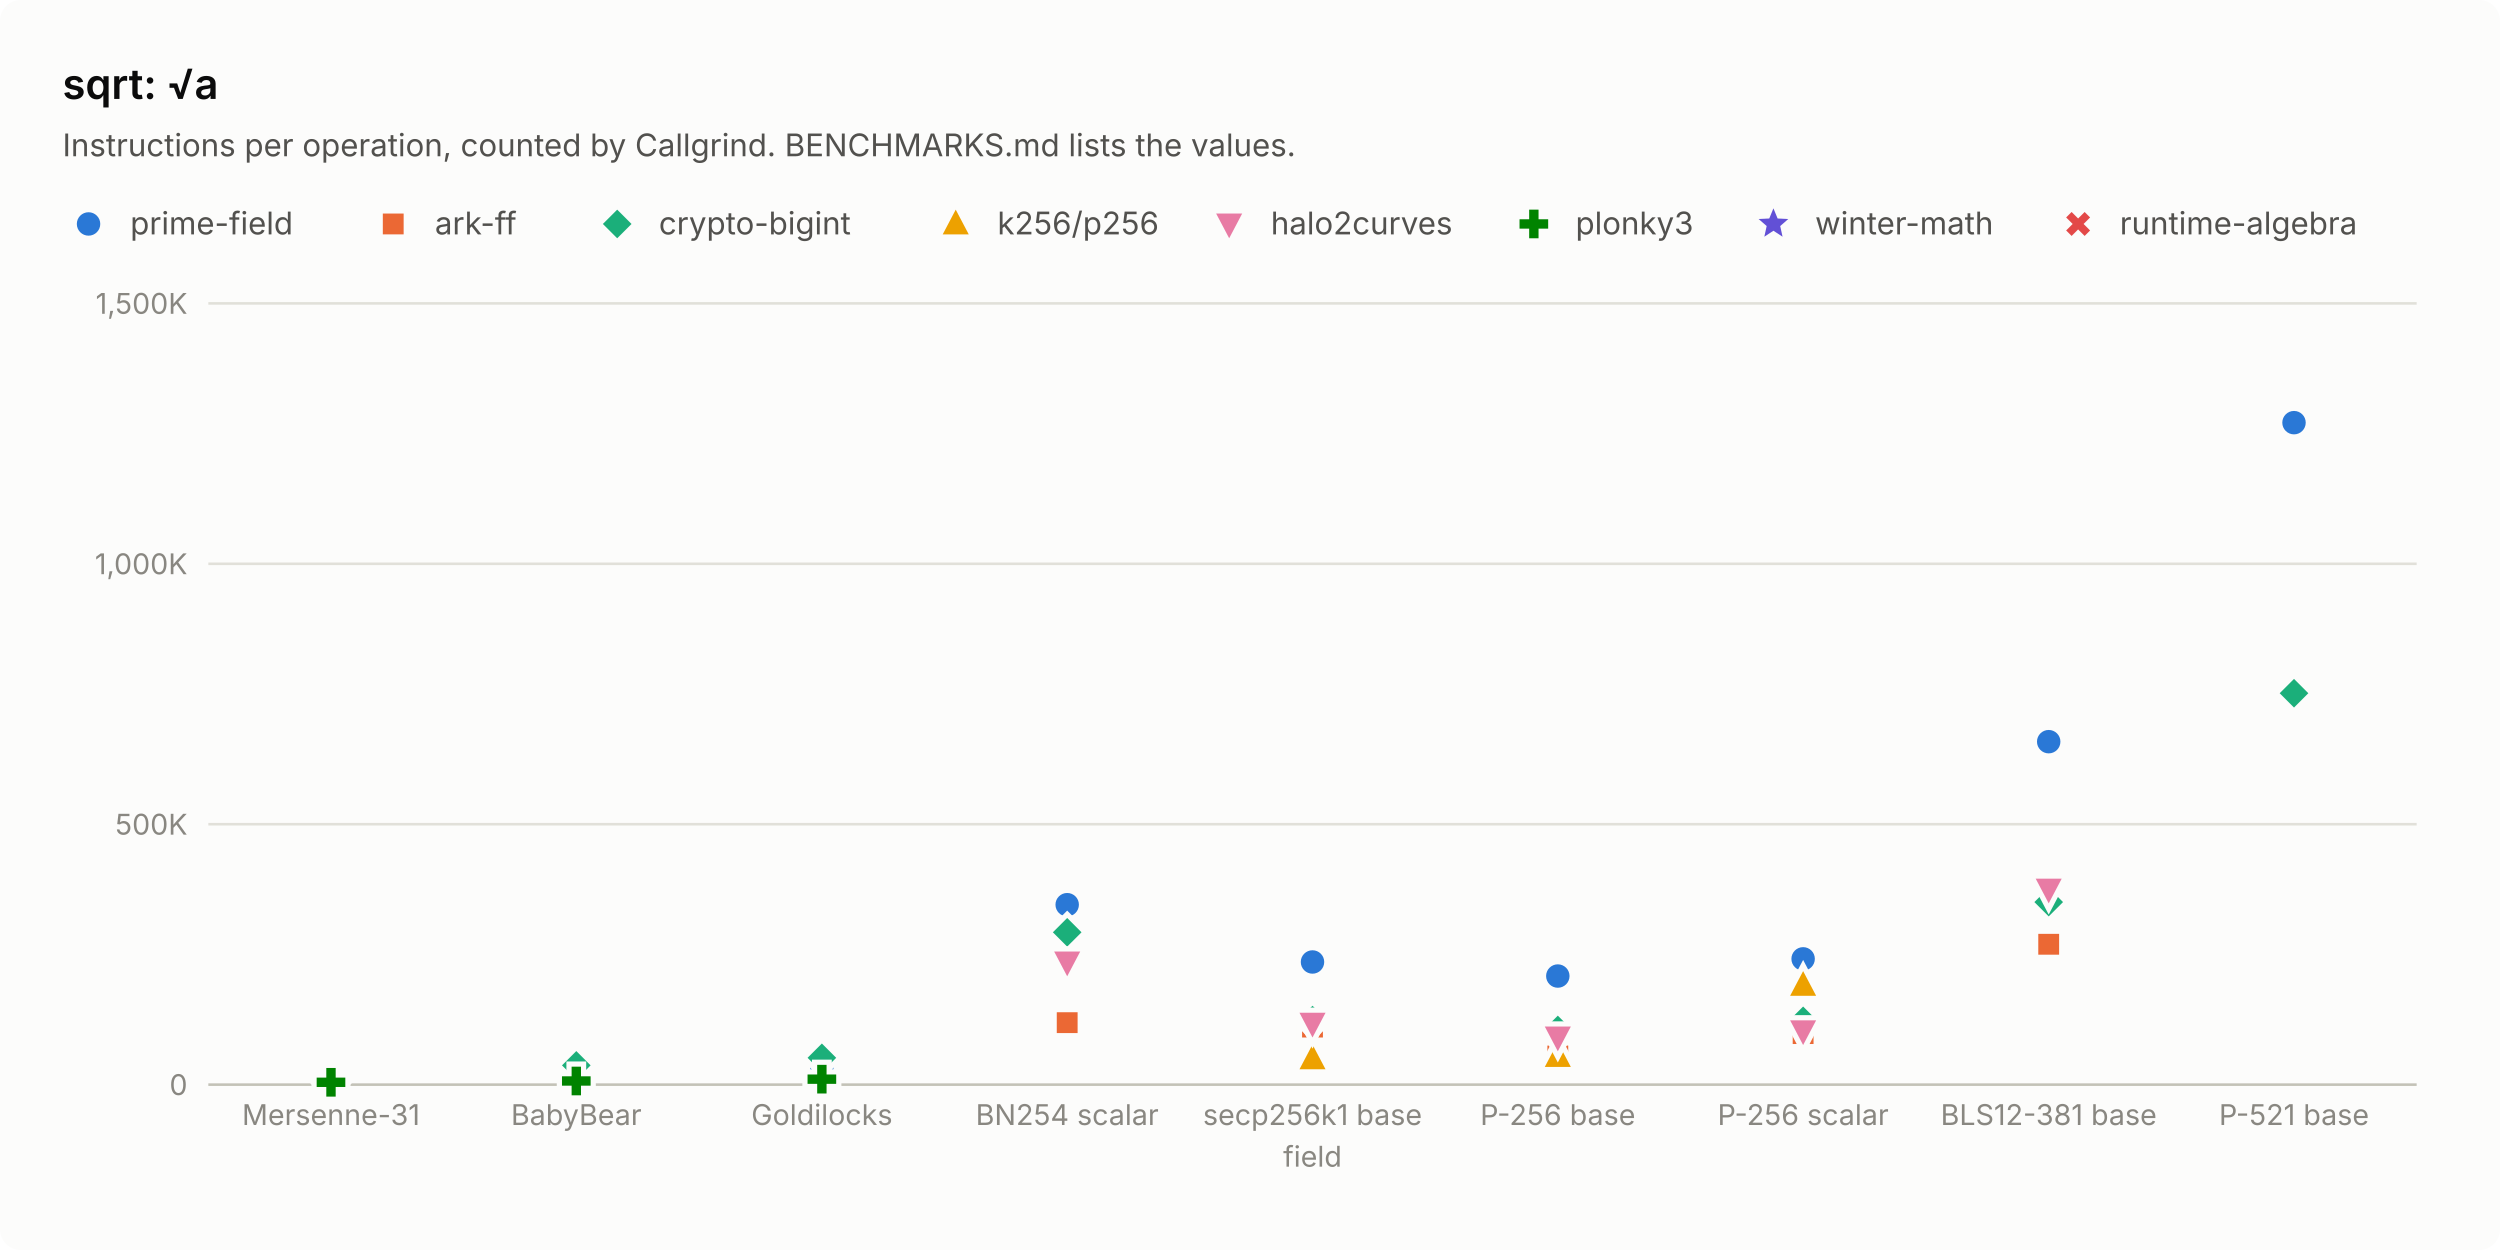
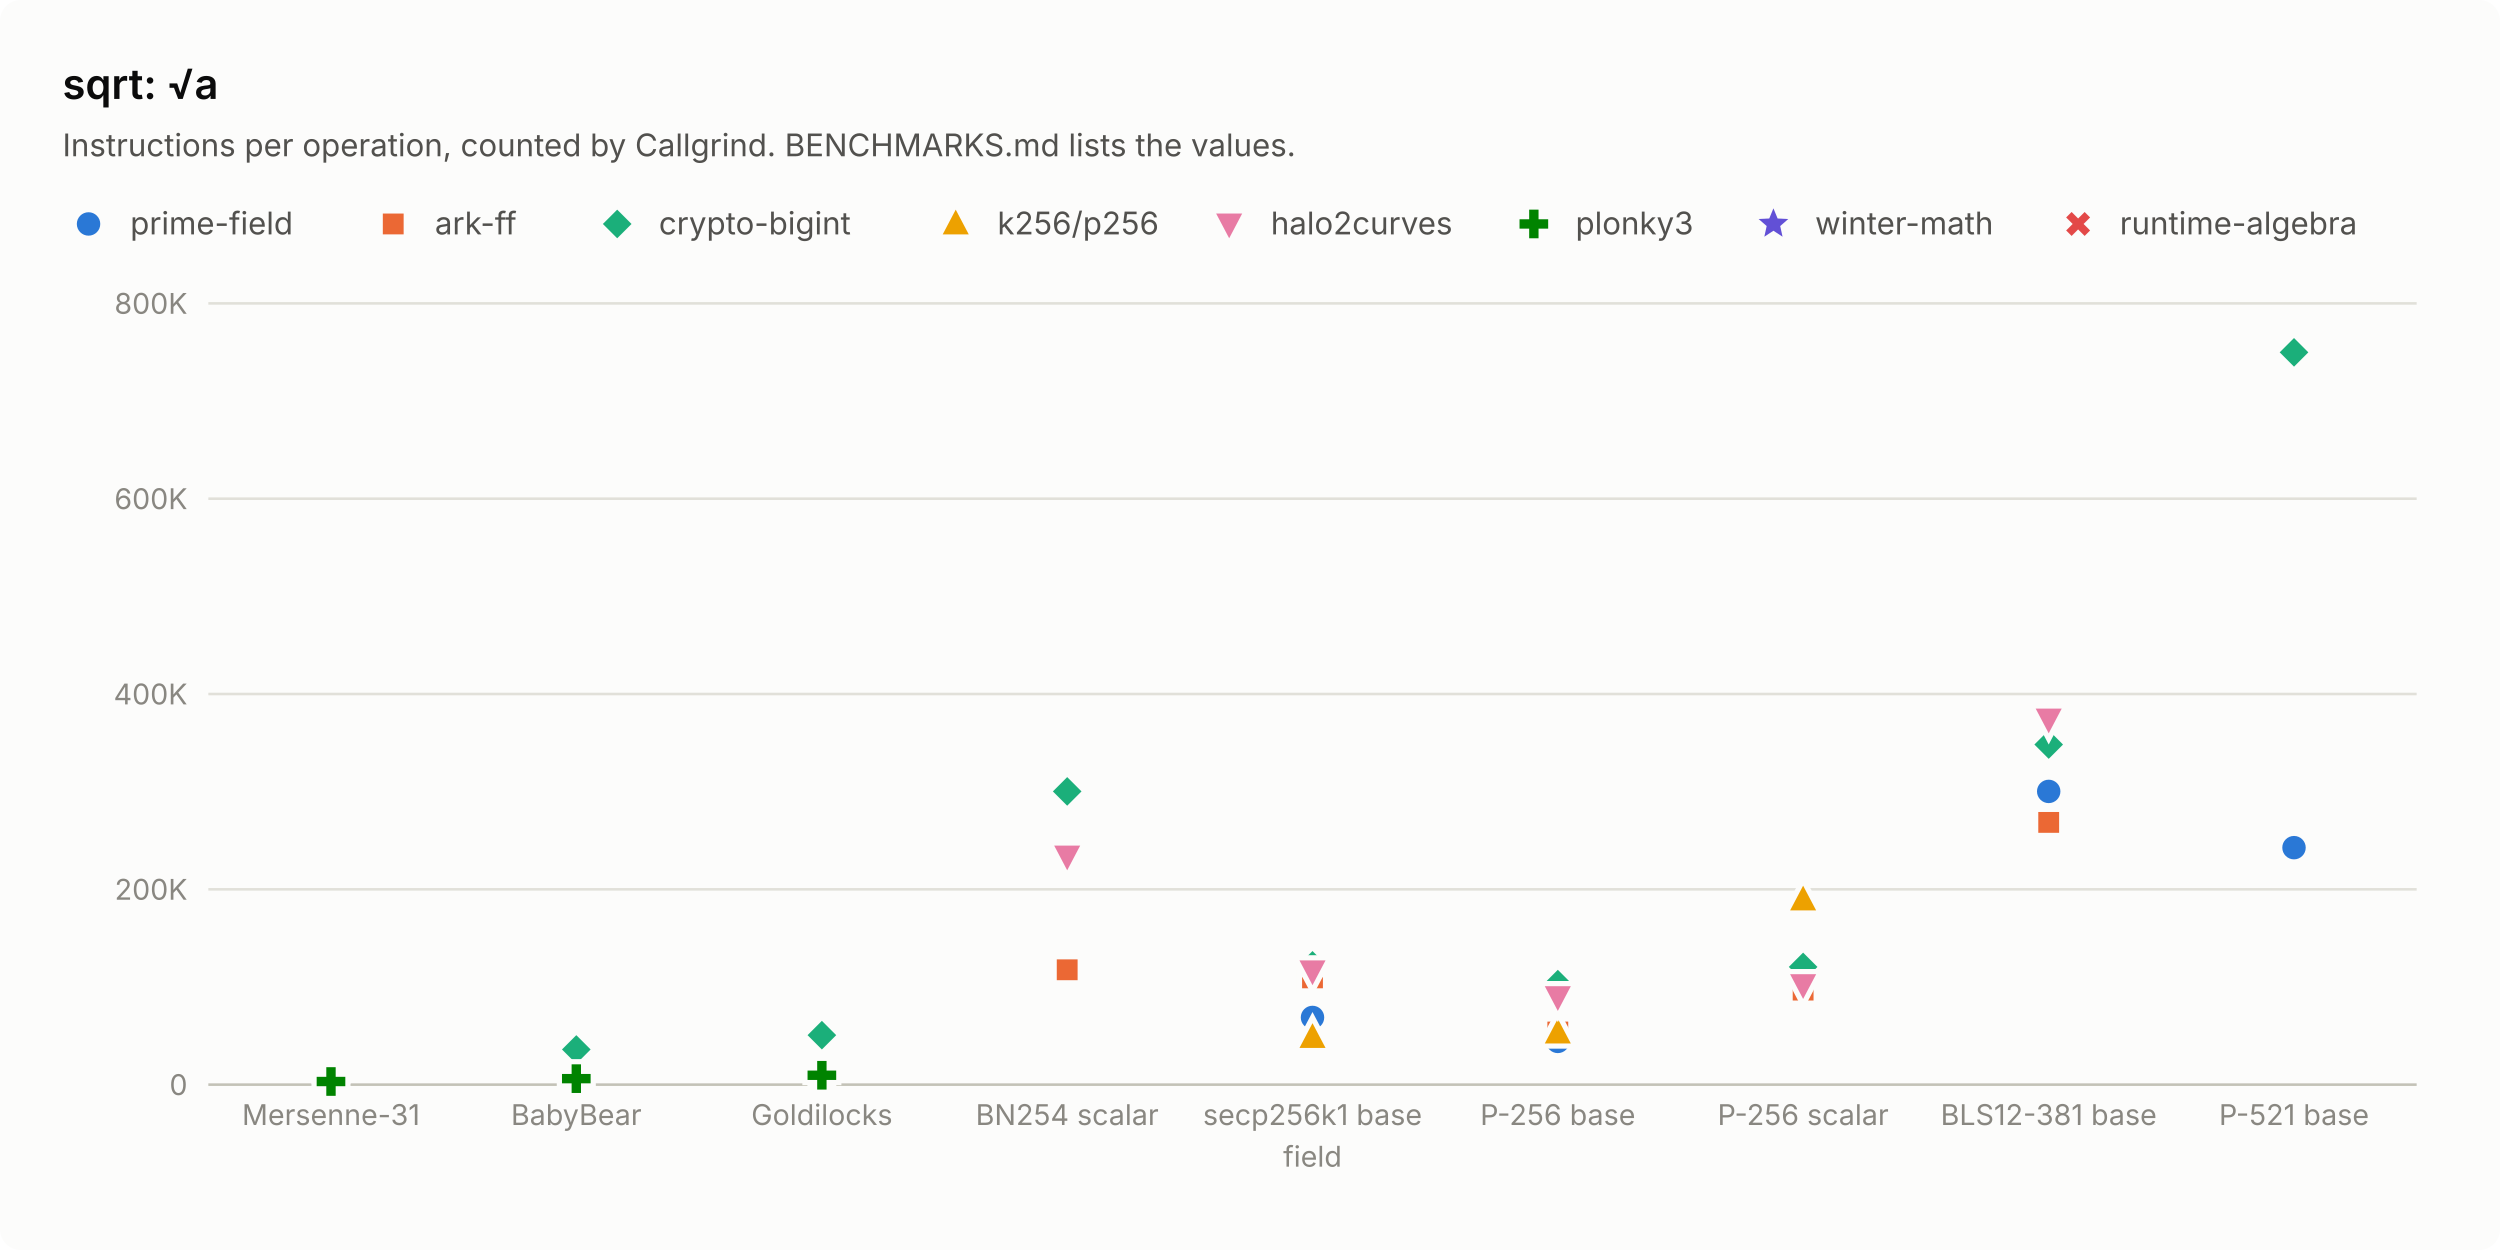
<svg xmlns="http://www.w3.org/2000/svg" width="960" height="480" viewBox="0 0 960 480" role="img" aria-labelledby="title description">
  <style>.grid,.axis{stroke-width:1}.title{font:600 16px system-ui, -apple-system, "Segoe UI", sans-serif}.subtitle,.legend{font:12px system-ui, -apple-system, "Segoe UI", sans-serif}.tick{font:11px system-ui, -apple-system, "Segoe UI", sans-serif;font-variant-numeric:tabular-nums}.line{fill:none;stroke-width:2;stroke-linejoin:round;stroke-linecap:round}.marker{stroke-width:4;paint-order:stroke}.surface{fill:#fcfcfb}.grid{stroke:#e1e0d9}.axis{stroke:#c3c2b7}.title{fill:#0b0b0b}.subtitle,.legend{fill:#52514e}.tick{fill:#898781}.marker{stroke:#fcfcfb}.c0 .line{stroke:#2a78d6}.c0 .marker{fill:#2a78d6}.c1 .line{stroke:#eb6834}.c1 .marker{fill:#eb6834}.c2 .line{stroke:#1baf7a}.c2 .marker{fill:#1baf7a}.c3 .line{stroke:#eda100}.c3 .marker{fill:#eda100}.c4 .line{stroke:#e87ba4}.c4 .marker{fill:#e87ba4}.c5 .line{stroke:#008300}.c5 .marker{fill:#008300}.c6 .line{stroke:#6250d6}.c6 .marker{fill:#6250d6}.c7 .line{stroke:#e34948}.c7 .marker{fill:#e34948}@media (prefers-color-scheme: dark){.surface{fill:#1a1a19}.grid{stroke:#2c2c2a}.axis{stroke:#383835}.title{fill:#f0efec}.subtitle,.legend{fill:#c3c2b7}.tick{fill:#898781}.marker{stroke:#1a1a19}.c0 .line{stroke:#3987e5}.c0 .marker{fill:#3987e5}.c1 .line{stroke:#d95926}.c1 .marker{fill:#d95926}.c2 .line{stroke:#199e70}.c2 .marker{fill:#199e70}.c3 .line{stroke:#c98500}.c3 .marker{fill:#c98500}.c4 .line{stroke:#d55181}.c4 .marker{fill:#d55181}.c5 .line{stroke:#008300}.c5 .marker{fill:#008300}.c6 .line{stroke:#9085e9}.c6 .marker{fill:#9085e9}.c7 .line{stroke:#e66767}.c7 .marker{fill:#e66767}}</style>
  <rect class="surface" width="960" height="480" rx="8" />
  <text class="title" x="24" y="38">sqrt: √a</text>
  <text class="subtitle" x="24" y="60">Instructions per operation, counted by Callgrind. BENCHMARKS.md lists the values.</text>
  <g class="c0">
    <path class="marker" transform="translate(34,86)" d="M0,-4.5A4.5,4.5 0 1 1 0,4.5A4.5,4.5 0 1 1 0,-4.5Z" />
  </g>
  <text class="legend" x="50" y="90">prime-field</text>
  <g class="c1">
    <path class="marker" transform="translate(151,86)" d="M-4,-4H4V4H-4Z" />
  </g>
  <text class="legend" x="167" y="90">ark-ff</text>
  <g class="c2">
    <path class="marker" transform="translate(237,86)" d="M0,-5.5L5.5,0L0,5.5L-5.5,0Z" />
  </g>
  <text class="legend" x="253" y="90">crypto-bigint</text>
  <g class="c3">
    <path class="marker" transform="translate(367,86)" d="M0,-5.5L5,4H-5Z" />
  </g>
  <text class="legend" x="383" y="90">k256/p256</text>
  <g class="c4">
    <path class="marker" transform="translate(472,86)" d="M0,5.5L5,-4H-5Z" />
  </g>
  <text class="legend" x="488" y="90">halo2curves</text>
  <g class="c5">
    <path class="marker" transform="translate(589,86)" d="M-1.8,-5.5H1.8V-1.8H5.5V1.8H1.8V5.5H-1.8V1.8H-5.5V-1.8H-1.8Z" />
  </g>
  <text class="legend" x="605" y="90">plonky3</text>
  <g class="c6">
    <path class="marker" transform="translate(681,86)" d="M0,-6L1.6,-2.1L5.7,-1.9L2.6,0.8L3.5,4.9L0,2.6L-3.5,4.9L-2.6,0.8L-5.7,-1.9L-1.6,-2.1Z" />
  </g>
  <text class="legend" x="697" y="90">winter-math</text>
  <g class="c7">
    <path class="marker" transform="translate(798,86)" d="M-4.6,-2.5L-2.5,-4.6L0,-2.1L2.5,-4.6L4.6,-2.5L2.1,0L4.6,2.5L2.5,4.6L0,2.1L-2.5,4.6L-4.6,2.5L-2.1,0Z" />
  </g>
  <text class="legend" x="814" y="90">runtime-algebra</text>
  <text class="tick" x="72" y="420.5" text-anchor="end">0</text>
-   <path class="grid" d="M80,316.5H928" />
-   <text class="tick" x="72" y="320.5" text-anchor="end">500K</text>
-   <path class="grid" d="M80,216.5H928" />
-   <text class="tick" x="72" y="220.5" text-anchor="end">1,000K</text>
+   <path class="grid" d="M80,341.5H928" />
+   <text class="tick" x="72" y="345.5" text-anchor="end">200K</text>
+   <path class="grid" d="M80,266.5H928" />
+   <text class="tick" x="72" y="270.5" text-anchor="end">400K</text>
+   <path class="grid" d="M80,191.5H928" />
+   <text class="tick" x="72" y="195.5" text-anchor="end">600K</text>
  <path class="grid" d="M80,116.5H928" />
-   <text class="tick" x="72" y="120.5" text-anchor="end">1,500K</text>
+   <text class="tick" x="72" y="120.5" text-anchor="end">800K</text>
  <path class="axis" d="M80,416.5H928" />
  <text class="tick" x="127.1" y="432" text-anchor="middle">Mersenne-31</text>
  <text class="tick" x="221.3" y="432" text-anchor="middle">BabyBear</text>
  <text class="tick" x="315.6" y="432" text-anchor="middle">Goldilocks</text>
  <text class="tick" x="409.8" y="432" text-anchor="middle">BN254 scalar</text>
  <text class="tick" x="504.0" y="432" text-anchor="middle">secp256k1 base</text>
  <text class="tick" x="598.2" y="432" text-anchor="middle">P-256 base</text>
  <text class="tick" x="692.4" y="432" text-anchor="middle">P-256 scalar</text>
  <text class="tick" x="786.7" y="432" text-anchor="middle">BLS12-381 base</text>
  <text class="tick" x="880.9" y="432" text-anchor="middle">P-521 base</text>
  <text class="tick" x="504.0" y="448" text-anchor="middle">field</text>
  <g class="c0">
-     <path class="marker" transform="translate(127.1,414.7)" d="M0,-4.5A4.5,4.5 0 1 1 0,4.5A4.5,4.5 0 1 1 0,-4.5Z" />
-     <path class="marker" transform="translate(221.3,411.6)" d="M0,-4.5A4.5,4.5 0 1 1 0,4.5A4.5,4.5 0 1 1 0,-4.5Z" />
-     <path class="marker" transform="translate(315.6,409.9)" d="M0,-4.5A4.5,4.5 0 1 1 0,4.5A4.5,4.5 0 1 1 0,-4.5Z" />
-     <path class="marker" transform="translate(409.8,347.4)" d="M0,-4.5A4.5,4.5 0 1 1 0,4.5A4.5,4.5 0 1 1 0,-4.5Z" />
-     <path class="marker" transform="translate(504.0,369.4)" d="M0,-4.5A4.5,4.5 0 1 1 0,4.5A4.5,4.5 0 1 1 0,-4.5Z" />
-     <path class="marker" transform="translate(598.2,374.8)" d="M0,-4.5A4.5,4.5 0 1 1 0,4.5A4.5,4.5 0 1 1 0,-4.5Z" />
-     <path class="marker" transform="translate(692.4,368.2)" d="M0,-4.5A4.5,4.5 0 1 1 0,4.5A4.5,4.5 0 1 1 0,-4.5Z" />
-     <path class="marker" transform="translate(786.7,284.8)" d="M0,-4.5A4.5,4.5 0 1 1 0,4.5A4.5,4.5 0 1 1 0,-4.5Z" />
-     <path class="marker" transform="translate(880.9,162.3)" d="M0,-4.5A4.5,4.5 0 1 1 0,4.5A4.5,4.5 0 1 1 0,-4.5Z" />
+     <path class="marker" transform="translate(127.1,415.8)" d="M0,-4.5A4.5,4.5 0 1 1 0,4.5A4.5,4.5 0 1 1 0,-4.5Z" />
+     <path class="marker" transform="translate(221.3,414.6)" d="M0,-4.5A4.5,4.5 0 1 1 0,4.5A4.5,4.5 0 1 1 0,-4.5Z" />
+     <path class="marker" transform="translate(315.6,413.5)" d="M0,-4.5A4.5,4.5 0 1 1 0,4.5A4.5,4.5 0 1 1 0,-4.5Z" />
+     <path class="marker" transform="translate(409.8,373.1)" d="M0,-4.5A4.5,4.5 0 1 1 0,4.5A4.5,4.5 0 1 1 0,-4.5Z" />
+     <path class="marker" transform="translate(504.0,390.7)" d="M0,-4.5A4.5,4.5 0 1 1 0,4.5A4.5,4.5 0 1 1 0,-4.5Z" />
+     <path class="marker" transform="translate(598.2,399.9)" d="M0,-4.5A4.5,4.5 0 1 1 0,4.5A4.5,4.5 0 1 1 0,-4.5Z" />
+     <path class="marker" transform="translate(692.4,381.5)" d="M0,-4.5A4.5,4.5 0 1 1 0,4.5A4.5,4.5 0 1 1 0,-4.5Z" />
+     <path class="marker" transform="translate(786.7,303.9)" d="M0,-4.5A4.5,4.5 0 1 1 0,4.5A4.5,4.5 0 1 1 0,-4.5Z" />
+     <path class="marker" transform="translate(880.9,325.5)" d="M0,-4.5A4.5,4.5 0 1 1 0,4.5A4.5,4.5 0 1 1 0,-4.5Z" />
  </g>
  <g class="c1">
-     <path class="marker" transform="translate(409.8,392.7)" d="M-4,-4H4V4H-4Z" />
-     <path class="marker" transform="translate(504.0,394.4)" d="M-4,-4H4V4H-4Z" />
-     <path class="marker" transform="translate(598.2,405.5)" d="M-4,-4H4V4H-4Z" />
-     <path class="marker" transform="translate(692.4,396.9)" d="M-4,-4H4V4H-4Z" />
-     <path class="marker" transform="translate(786.7,362.6)" d="M-4,-4H4V4H-4Z" />
+     <path class="marker" transform="translate(409.8,372.4)" d="M-4,-4H4V4H-4Z" />
+     <path class="marker" transform="translate(504.0,375.5)" d="M-4,-4H4V4H-4Z" />
+     <path class="marker" transform="translate(598.2,396.3)" d="M-4,-4H4V4H-4Z" />
+     <path class="marker" transform="translate(692.4,380.2)" d="M-4,-4H4V4H-4Z" />
+     <path class="marker" transform="translate(786.7,315.8)" d="M-4,-4H4V4H-4Z" />
  </g>
  <g class="c2">
-     <path class="marker" transform="translate(127.1,415.6)" d="M0,-5.5L5.5,0L0,5.5L-5.5,0Z" />
-     <path class="marker" transform="translate(221.3,409.1)" d="M0,-5.5L5.5,0L0,5.5L-5.5,0Z" />
-     <path class="marker" transform="translate(315.6,406.2)" d="M0,-5.5L5.5,0L0,5.5L-5.5,0Z" />
-     <path class="marker" transform="translate(409.8,358.0)" d="M0,-5.5L5.5,0L0,5.5L-5.5,0Z" />
-     <path class="marker" transform="translate(504.0,391.7)" d="M0,-5.5L5.5,0L0,5.5L-5.5,0Z" />
-     <path class="marker" transform="translate(598.2,395.5)" d="M0,-5.5L5.5,0L0,5.5L-5.5,0Z" />
-     <path class="marker" transform="translate(692.4,392.0)" d="M0,-5.5L5.5,0L0,5.5L-5.5,0Z" />
-     <path class="marker" transform="translate(786.7,346.4)" d="M0,-5.5L5.5,0L0,5.5L-5.5,0Z" />
-     <path class="marker" transform="translate(880.9,266.2)" d="M0,-5.5L5.5,0L0,5.5L-5.5,0Z" />
+     <path class="marker" transform="translate(127.1,415.2)" d="M0,-5.5L5.5,0L0,5.5L-5.5,0Z" />
+     <path class="marker" transform="translate(221.3,403.0)" d="M0,-5.5L5.5,0L0,5.5L-5.5,0Z" />
+     <path class="marker" transform="translate(315.6,397.5)" d="M0,-5.5L5.5,0L0,5.5L-5.5,0Z" />
+     <path class="marker" transform="translate(409.8,303.9)" d="M0,-5.5L5.5,0L0,5.5L-5.5,0Z" />
+     <path class="marker" transform="translate(504.0,370.7)" d="M0,-5.5L5.5,0L0,5.5L-5.5,0Z" />
+     <path class="marker" transform="translate(598.2,377.9)" d="M0,-5.5L5.5,0L0,5.5L-5.5,0Z" />
+     <path class="marker" transform="translate(692.4,371.3)" d="M0,-5.5L5.5,0L0,5.5L-5.5,0Z" />
+     <path class="marker" transform="translate(786.7,285.9)" d="M0,-5.5L5.5,0L0,5.5L-5.5,0Z" />
+     <path class="marker" transform="translate(880.9,135.3)" d="M0,-5.5L5.5,0L0,5.5L-5.5,0Z" />
  </g>
  <g class="c3">
-     <path class="marker" transform="translate(504.0,406.6)" d="M0,-5.5L5,4H-5Z" />
-     <path class="marker" transform="translate(598.2,405.7)" d="M0,-5.5L5,4H-5Z" />
-     <path class="marker" transform="translate(692.4,378.4)" d="M0,-5.5L5,4H-5Z" />
+     <path class="marker" transform="translate(504.0,398.4)" d="M0,-5.5L5,4H-5Z" />
+     <path class="marker" transform="translate(598.2,396.7)" d="M0,-5.5L5,4H-5Z" />
+     <path class="marker" transform="translate(692.4,345.6)" d="M0,-5.5L5,4H-5Z" />
  </g>
  <g class="c4">
-     <path class="marker" transform="translate(409.8,369.4)" d="M0,5.5L5,-4H-5Z" />
-     <path class="marker" transform="translate(504.0,392.9)" d="M0,5.5L5,-4H-5Z" />
-     <path class="marker" transform="translate(598.2,398.2)" d="M0,5.5L5,-4H-5Z" />
-     <path class="marker" transform="translate(692.4,395.8)" d="M0,5.5L5,-4H-5Z" />
-     <path class="marker" transform="translate(786.7,341.4)" d="M0,5.5L5,-4H-5Z" />
+     <path class="marker" transform="translate(409.8,328.7)" d="M0,5.5L5,-4H-5Z" />
+     <path class="marker" transform="translate(504.0,372.8)" d="M0,5.5L5,-4H-5Z" />
+     <path class="marker" transform="translate(598.2,382.7)" d="M0,5.5L5,-4H-5Z" />
+     <path class="marker" transform="translate(692.4,378.1)" d="M0,5.5L5,-4H-5Z" />
+     <path class="marker" transform="translate(786.7,276.1)" d="M0,5.5L5,-4H-5Z" />
  </g>
  <g class="c5">
-     <path class="marker" transform="translate(127.1,415.6)" d="M-1.8,-5.5H1.8V-1.8H5.5V1.8H1.8V5.5H-1.8V1.8H-5.5V-1.8H-1.8Z" />
-     <path class="marker" transform="translate(221.3,415.1)" d="M-1.8,-5.5H1.8V-1.8H5.5V1.8H1.8V5.5H-1.8V1.8H-5.5V-1.8H-1.8Z" />
-     <path class="marker" transform="translate(315.6,414.4)" d="M-1.8,-5.5H1.8V-1.8H5.5V1.8H1.8V5.5H-1.8V1.8H-5.5V-1.8H-1.8Z" />
+     <path class="marker" transform="translate(127.1,415.3)" d="M-1.8,-5.5H1.8V-1.8H5.5V1.8H1.8V5.5H-1.8V1.8H-5.5V-1.8H-1.8Z" />
+     <path class="marker" transform="translate(221.3,414.2)" d="M-1.8,-5.5H1.8V-1.8H5.5V1.8H1.8V5.5H-1.8V1.8H-5.5V-1.8H-1.8Z" />
+     <path class="marker" transform="translate(315.6,412.9)" d="M-1.8,-5.5H1.8V-1.8H5.5V1.8H1.8V5.5H-1.8V1.8H-5.5V-1.8H-1.8Z" />
  </g>
  <g class="c6">
</g>
  <g class="c7">
</g>
</svg>
